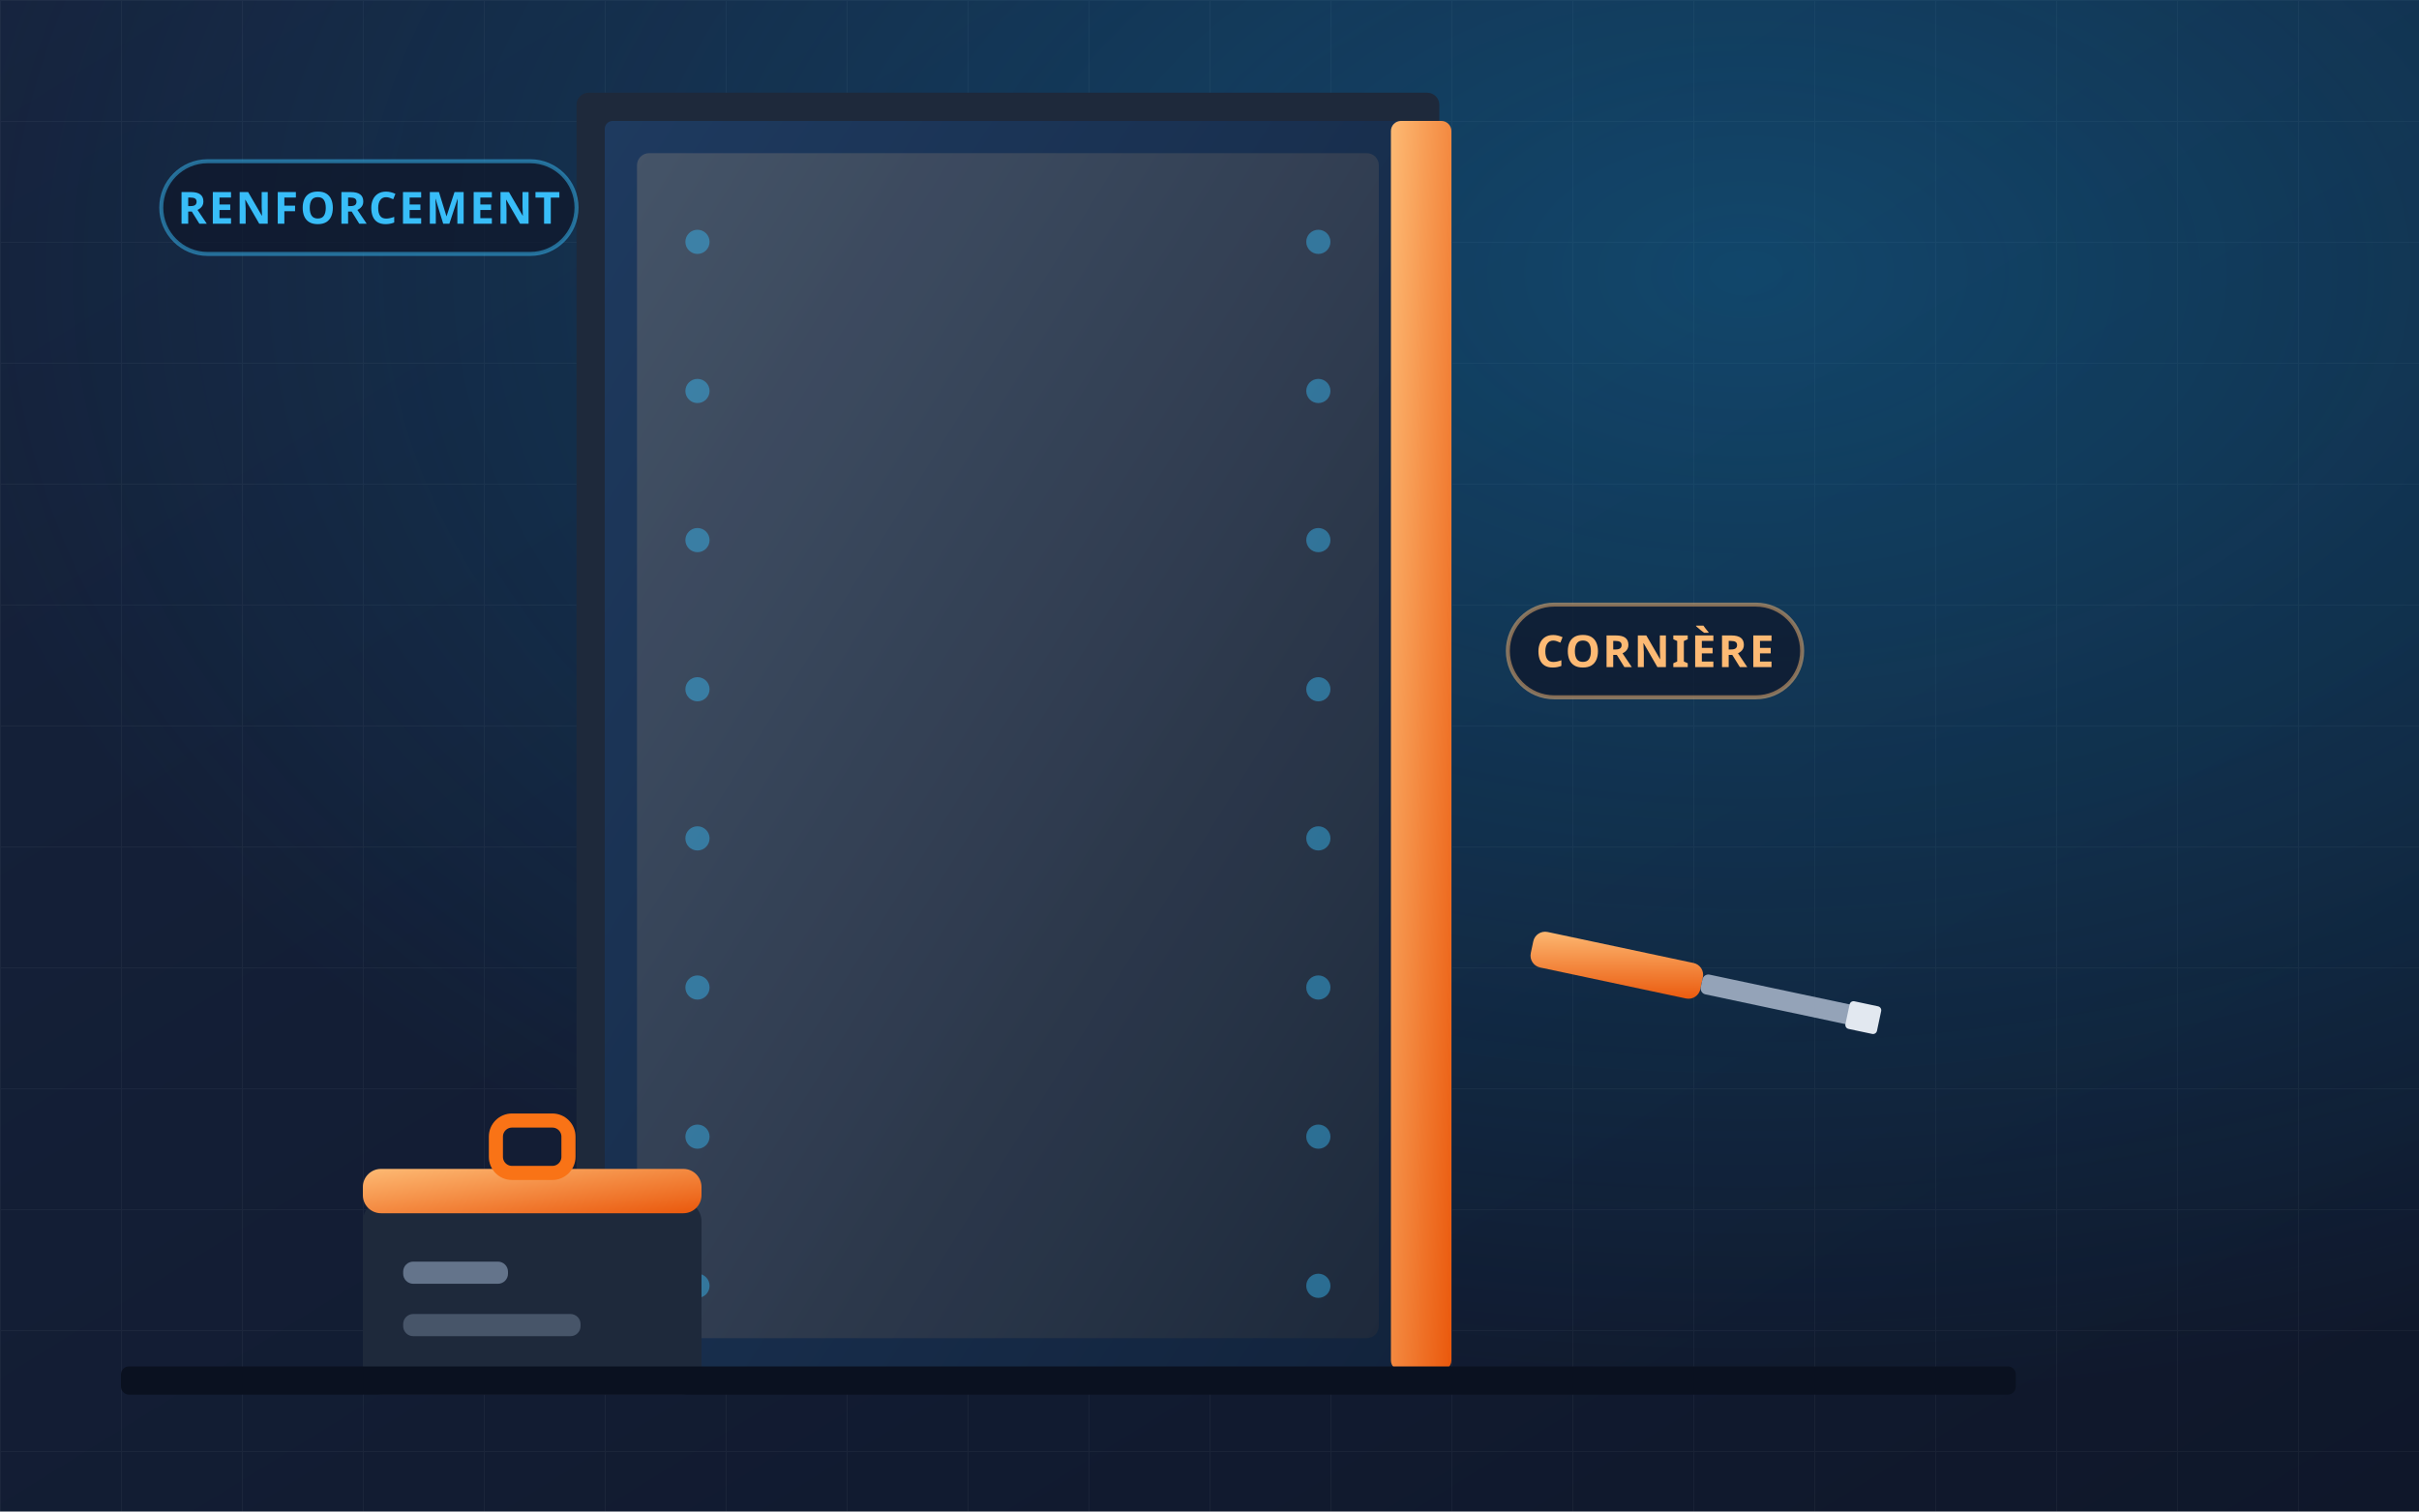
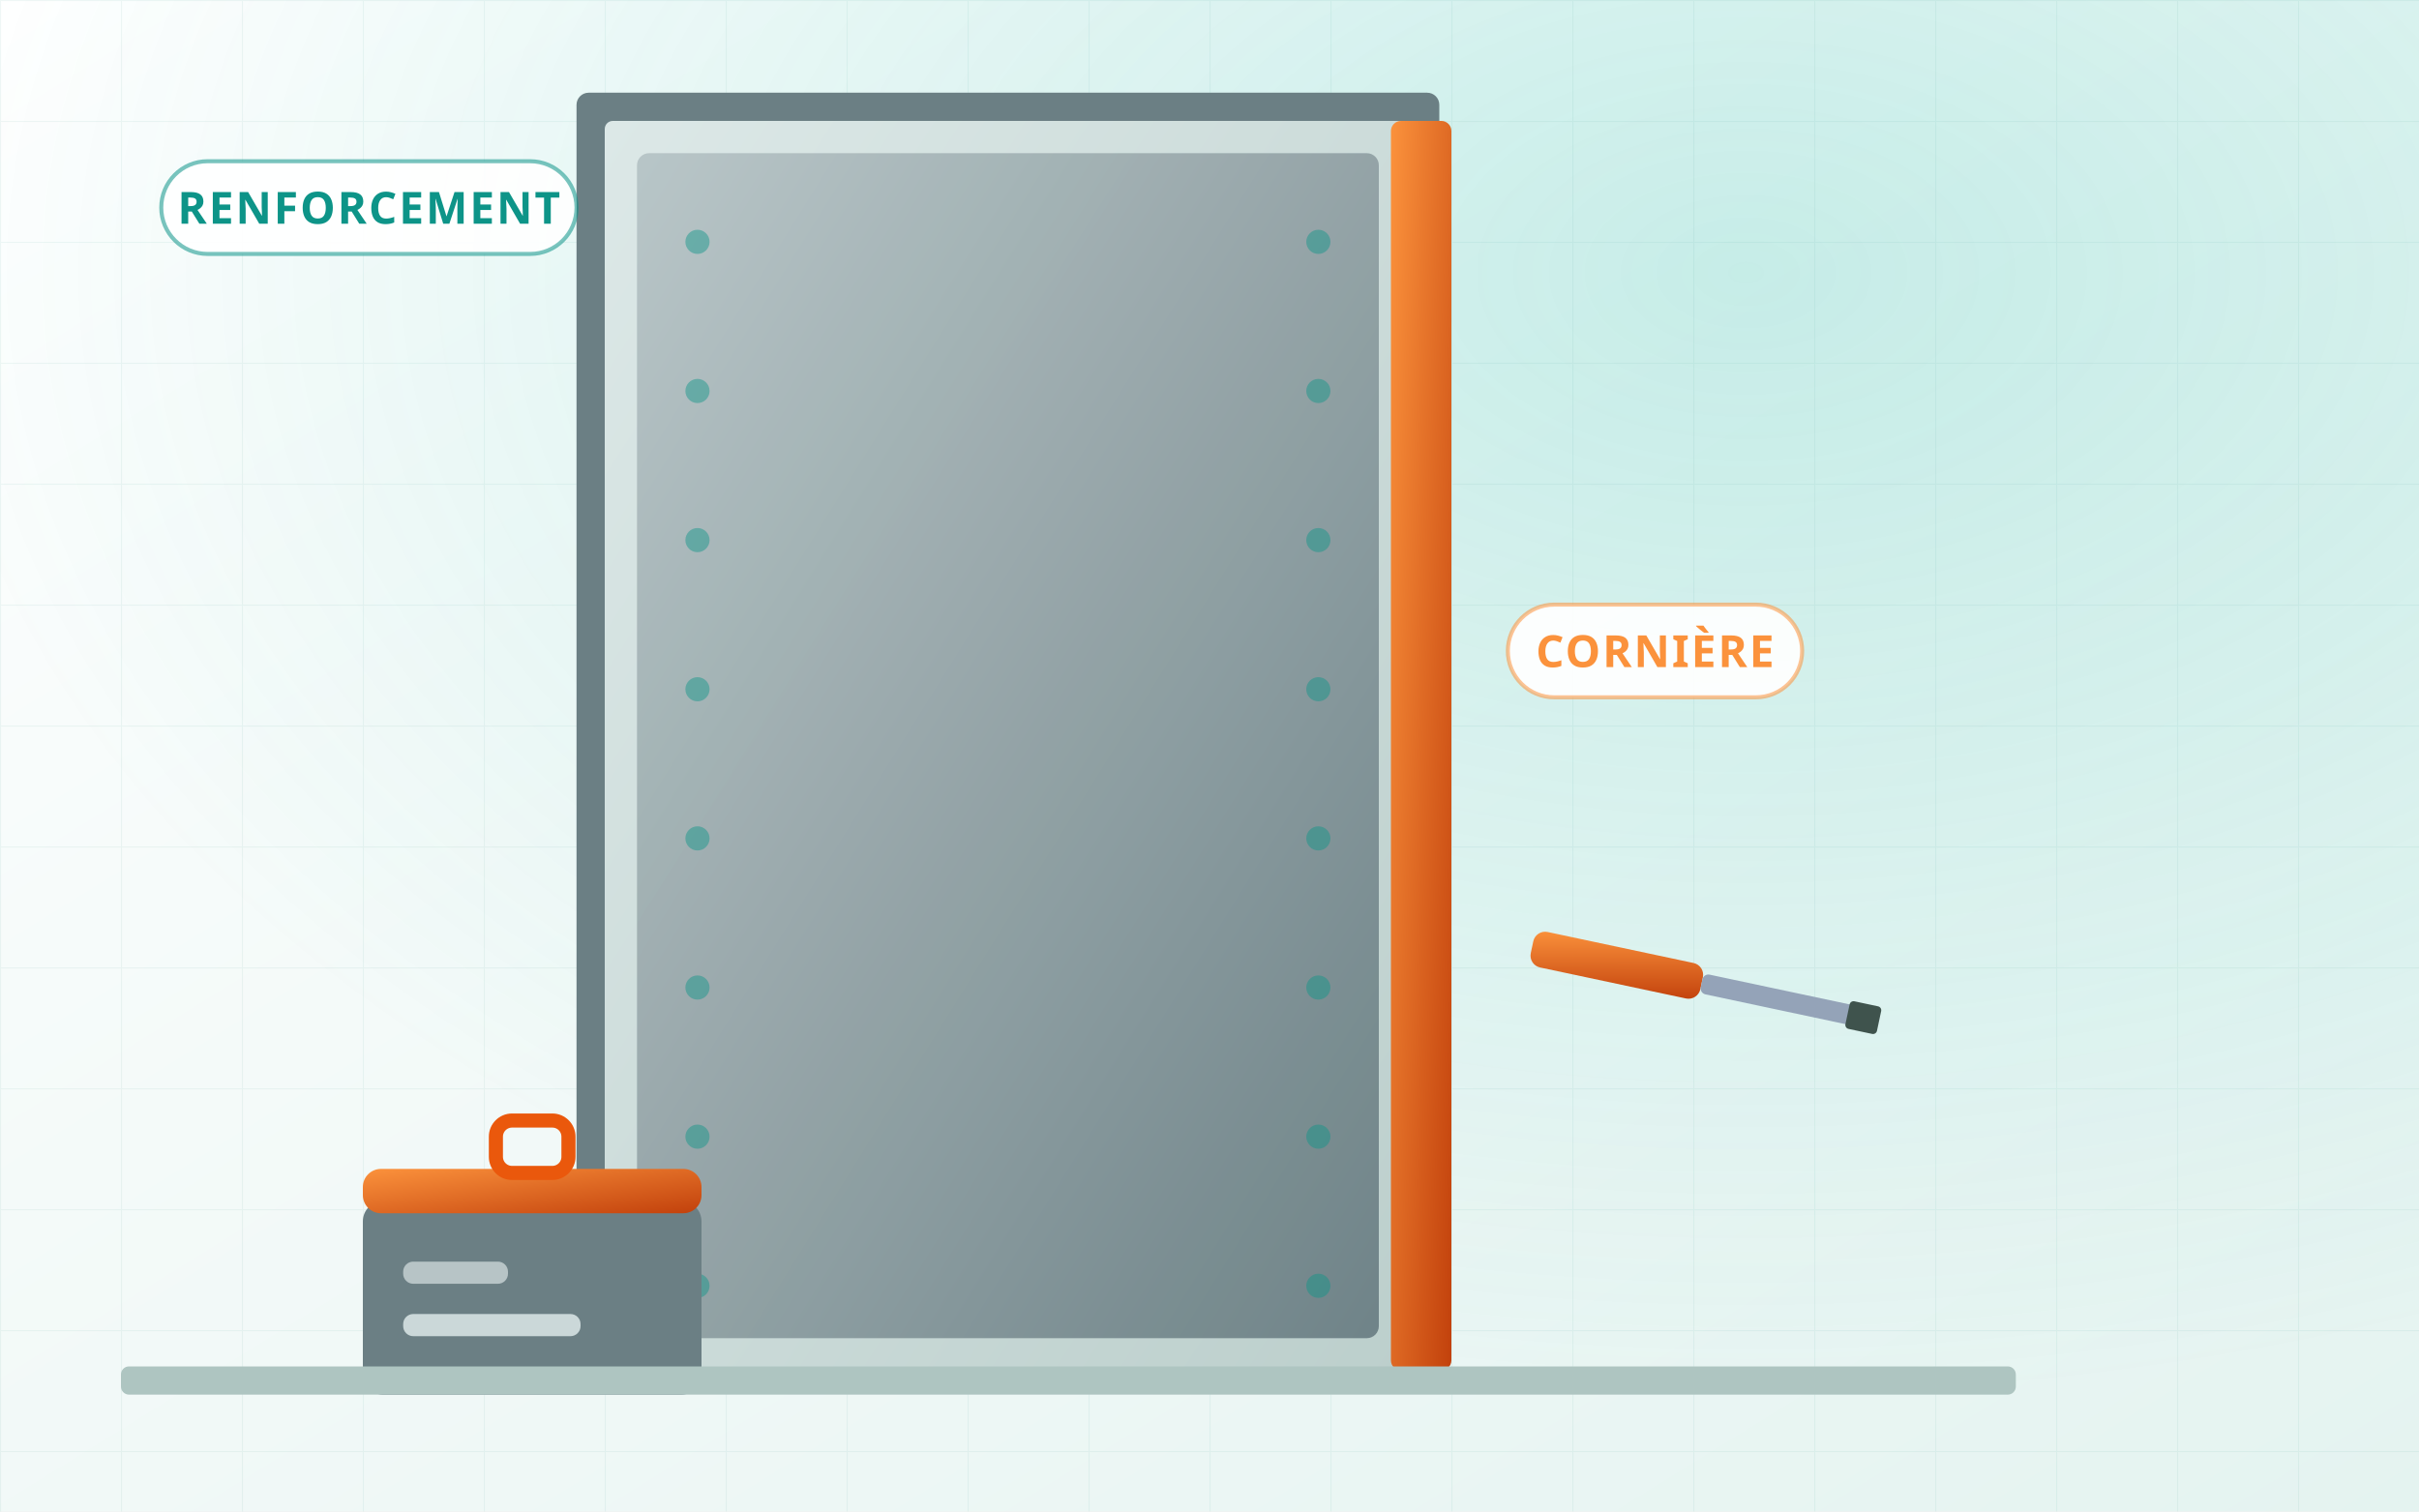
<svg xmlns="http://www.w3.org/2000/svg" viewBox="0 0 1200 750" width="1200" height="750" role="img" aria-label="Blindage d'une porte existante : plaque d'acier, cornière anti-pince et gâches renforcées">
  <defs>
    <linearGradient id="fond" x1="0" y1="0" x2="1" y2="1">
-       <stop offset="0" stop-color="#16233D" />
-       <stop offset="1" stop-color="#0F172A" />
+       <stop offset="0" stop-color="#FFFFFF" />
+       <stop offset="1" stop-color="#E4F3F0" />
    </linearGradient>
    <radialGradient id="halo" cx="0.72" cy="0.18" r="0.75">
-       <stop offset="0" stop-color="#0EA5E9" stop-opacity="0.30" />
-       <stop offset="1" stop-color="#0EA5E9" stop-opacity="0" />
+       <stop offset="0" stop-color="#14B8A6" stop-opacity="0.20" />
+       <stop offset="1" stop-color="#14B8A6" stop-opacity="0" />
    </radialGradient>
    <linearGradient id="acier" x1="0" y1="0" x2="1" y2="1">
-       <stop offset="0" stop-color="#475569" />
-       <stop offset="1" stop-color="#1E293B" />
+       <stop offset="0" stop-color="#B7C4C6" />
+       <stop offset="1" stop-color="#6B7F84" />
    </linearGradient>
    <linearGradient id="cuivre" x1="0" y1="0" x2="1" y2="1">
-       <stop offset="0" stop-color="#FDBA74" />
-       <stop offset="1" stop-color="#EA580C" />
+       <stop offset="0" stop-color="#FB923C" />
+       <stop offset="1" stop-color="#C2410C" />
    </linearGradient>
    <linearGradient id="porte" x1="0" y1="0" x2="1" y2="1">
-       <stop offset="0" stop-color="#1E3A5F" />
-       <stop offset="1" stop-color="#12233C" />
+       <stop offset="0" stop-color="#DCE8E7" />
+       <stop offset="1" stop-color="#BCCFCC" />
    </linearGradient>
    <pattern id="grille" width="60" height="60" patternUnits="userSpaceOnUse">
-       <path d="M60 0H0V60" fill="none" stroke="#ffffff" stroke-opacity="0.04" stroke-width="1" />
+       <path d="M60 0H0V60" fill="none" stroke="#0F766E" stroke-opacity="0.06" stroke-width="1" />
    </pattern>
  </defs>
  <rect width="1200" height="750" fill="url(#fond)" />
  <rect width="1200" height="750" fill="url(#grille)" />
  <rect width="1200" height="750" fill="url(#halo)" />
-   <rect x="286" y="46" width="428" height="634" rx="6" fill="#1E293B" />
+   <rect x="286" y="46" width="428" height="634" rx="6" fill="#6B7F84" />
  <g>
    <rect x="300" y="60" width="400" height="620" rx="4" fill="url(#porte)" />
  </g>
  <rect x="316" y="76" width="368" height="588" rx="6" fill="url(#acier)" opacity="0.95" />
-   <g fill="#38BDF8" opacity="0.45">
+   <g fill="#0D9488" opacity="0.45">
    <circle cx="346" cy="120" r="6" />
    <circle cx="346" cy="194" r="6" />
    <circle cx="346" cy="268" r="6" />
    <circle cx="346" cy="342" r="6" />
    <circle cx="346" cy="416" r="6" />
    <circle cx="346" cy="490" r="6" />
    <circle cx="346" cy="564" r="6" />
    <circle cx="346" cy="638" r="6" />
    <circle cx="654" cy="120" r="6" />
    <circle cx="654" cy="194" r="6" />
    <circle cx="654" cy="268" r="6" />
    <circle cx="654" cy="342" r="6" />
    <circle cx="654" cy="416" r="6" />
    <circle cx="654" cy="490" r="6" />
    <circle cx="654" cy="564" r="6" />
    <circle cx="654" cy="638" r="6" />
  </g>
  <rect x="690" y="60" width="30" height="620" rx="5" fill="url(#cuivre)" />
  <g transform="translate(748 300)">
-     <rect x="0" y="0" width="146" height="46" rx="23" fill="#0F172A" fill-opacity="0.72" stroke="#FDBA74" stroke-opacity="0.5" stroke-width="2" />
-     <text x="73" y="31" text-anchor="middle" fill="#FDBA74" font-family="system-ui,sans-serif" font-size="22" font-weight="700" letter-spacing="1">CORNIÈRE</text>
+     <rect x="0" y="0" width="146" height="46" rx="23" fill="#FFFFFF" fill-opacity="0.92" stroke="#FB923C" stroke-opacity="0.55" stroke-width="2" />
+     <text x="73" y="31" text-anchor="middle" fill="#FB923C" font-family="system-ui,sans-serif" font-size="22" font-weight="700" letter-spacing="1">CORNIÈRE</text>
  </g>
  <g transform="translate(760 470) rotate(12)">
    <rect x="0" y="-9" width="86" height="18" rx="6" fill="url(#cuivre)" />
    <rect x="86" y="-5" width="80" height="10" rx="3" fill="#94A3B8" />
-     <rect x="160" y="-7" width="16" height="14" rx="2" fill="#E2E8F0" />
+     <rect x="160" y="-7" width="16" height="14" rx="2" fill="#3F534D" />
  </g>
  <g transform="translate(180 596)">
-     <rect x="0" y="0" width="168" height="96" rx="10" fill="#1E293B" />
+     <rect x="0" y="0" width="168" height="96" rx="10" fill="#6B7F84" />
    <rect x="0" y="-16" width="168" height="22" rx="9" fill="url(#cuivre)" />
-     <rect x="66" y="-40" width="36" height="26" rx="8" fill="none" stroke="#F97316" stroke-width="7" />
-     <rect x="20" y="30" width="52" height="11" rx="5" fill="#64748B" />
-     <rect x="20" y="56" width="88" height="11" rx="5" fill="#475569" />
+     <rect x="66" y="-40" width="36" height="26" rx="8" fill="none" stroke="#EA580C" stroke-width="7" />
+     <rect x="20" y="30" width="52" height="11" rx="5" fill="#B7C4C6" />
+     <rect x="20" y="56" width="88" height="11" rx="5" fill="#CBD8D9" />
  </g>
  <g transform="translate(80 80)">
-     <rect x="0" y="0" width="206" height="46" rx="23" fill="#0F172A" fill-opacity="0.72" stroke="#38BDF8" stroke-opacity="0.5" stroke-width="2" />
-     <text x="103" y="31" text-anchor="middle" fill="#38BDF8" font-family="system-ui,sans-serif" font-size="22" font-weight="700" letter-spacing="1">RENFORCEMENT</text>
+     <rect x="0" y="0" width="206" height="46" rx="23" fill="#FFFFFF" fill-opacity="0.92" stroke="#0D9488" stroke-opacity="0.55" stroke-width="2" />
+     <text x="103" y="31" text-anchor="middle" fill="#0D9488" font-family="system-ui,sans-serif" font-size="22" font-weight="700" letter-spacing="1">RENFORCEMENT</text>
  </g>
-   <rect x="60" y="678" width="940" height="14" rx="4" fill="#0A1120" />
+   <rect x="60" y="678" width="940" height="14" rx="4" fill="#AEC5C1" />
</svg>
